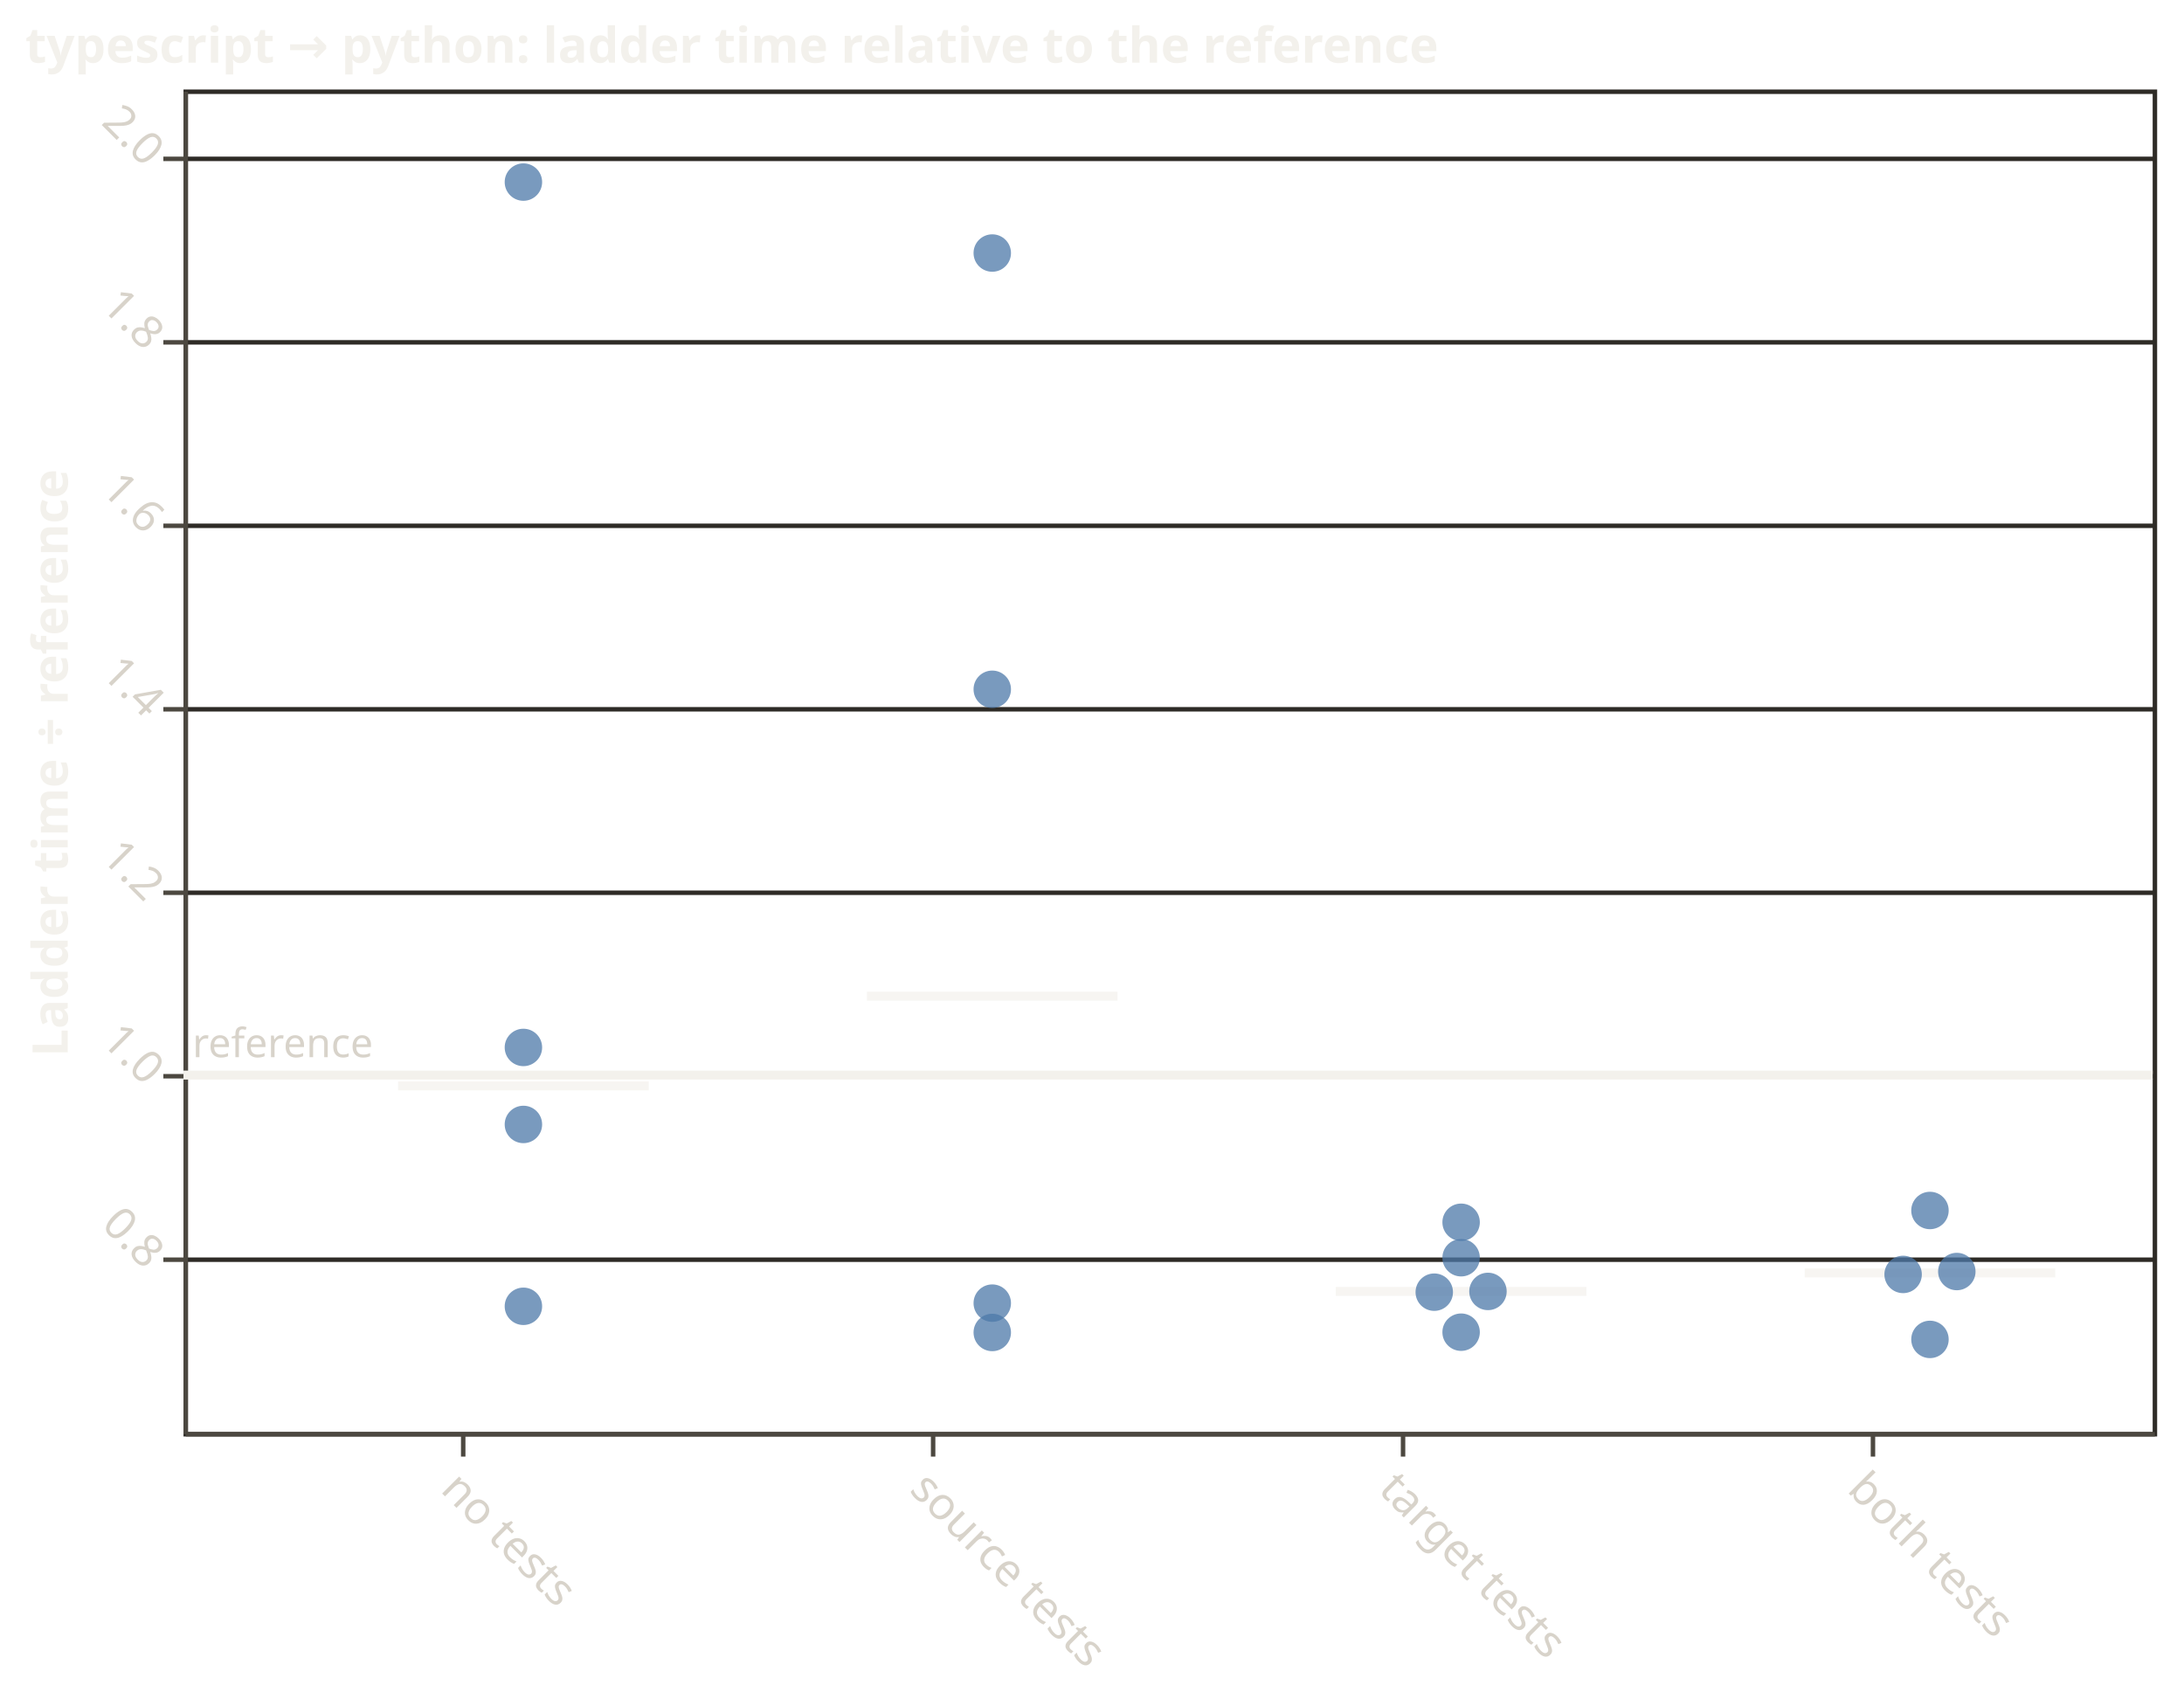
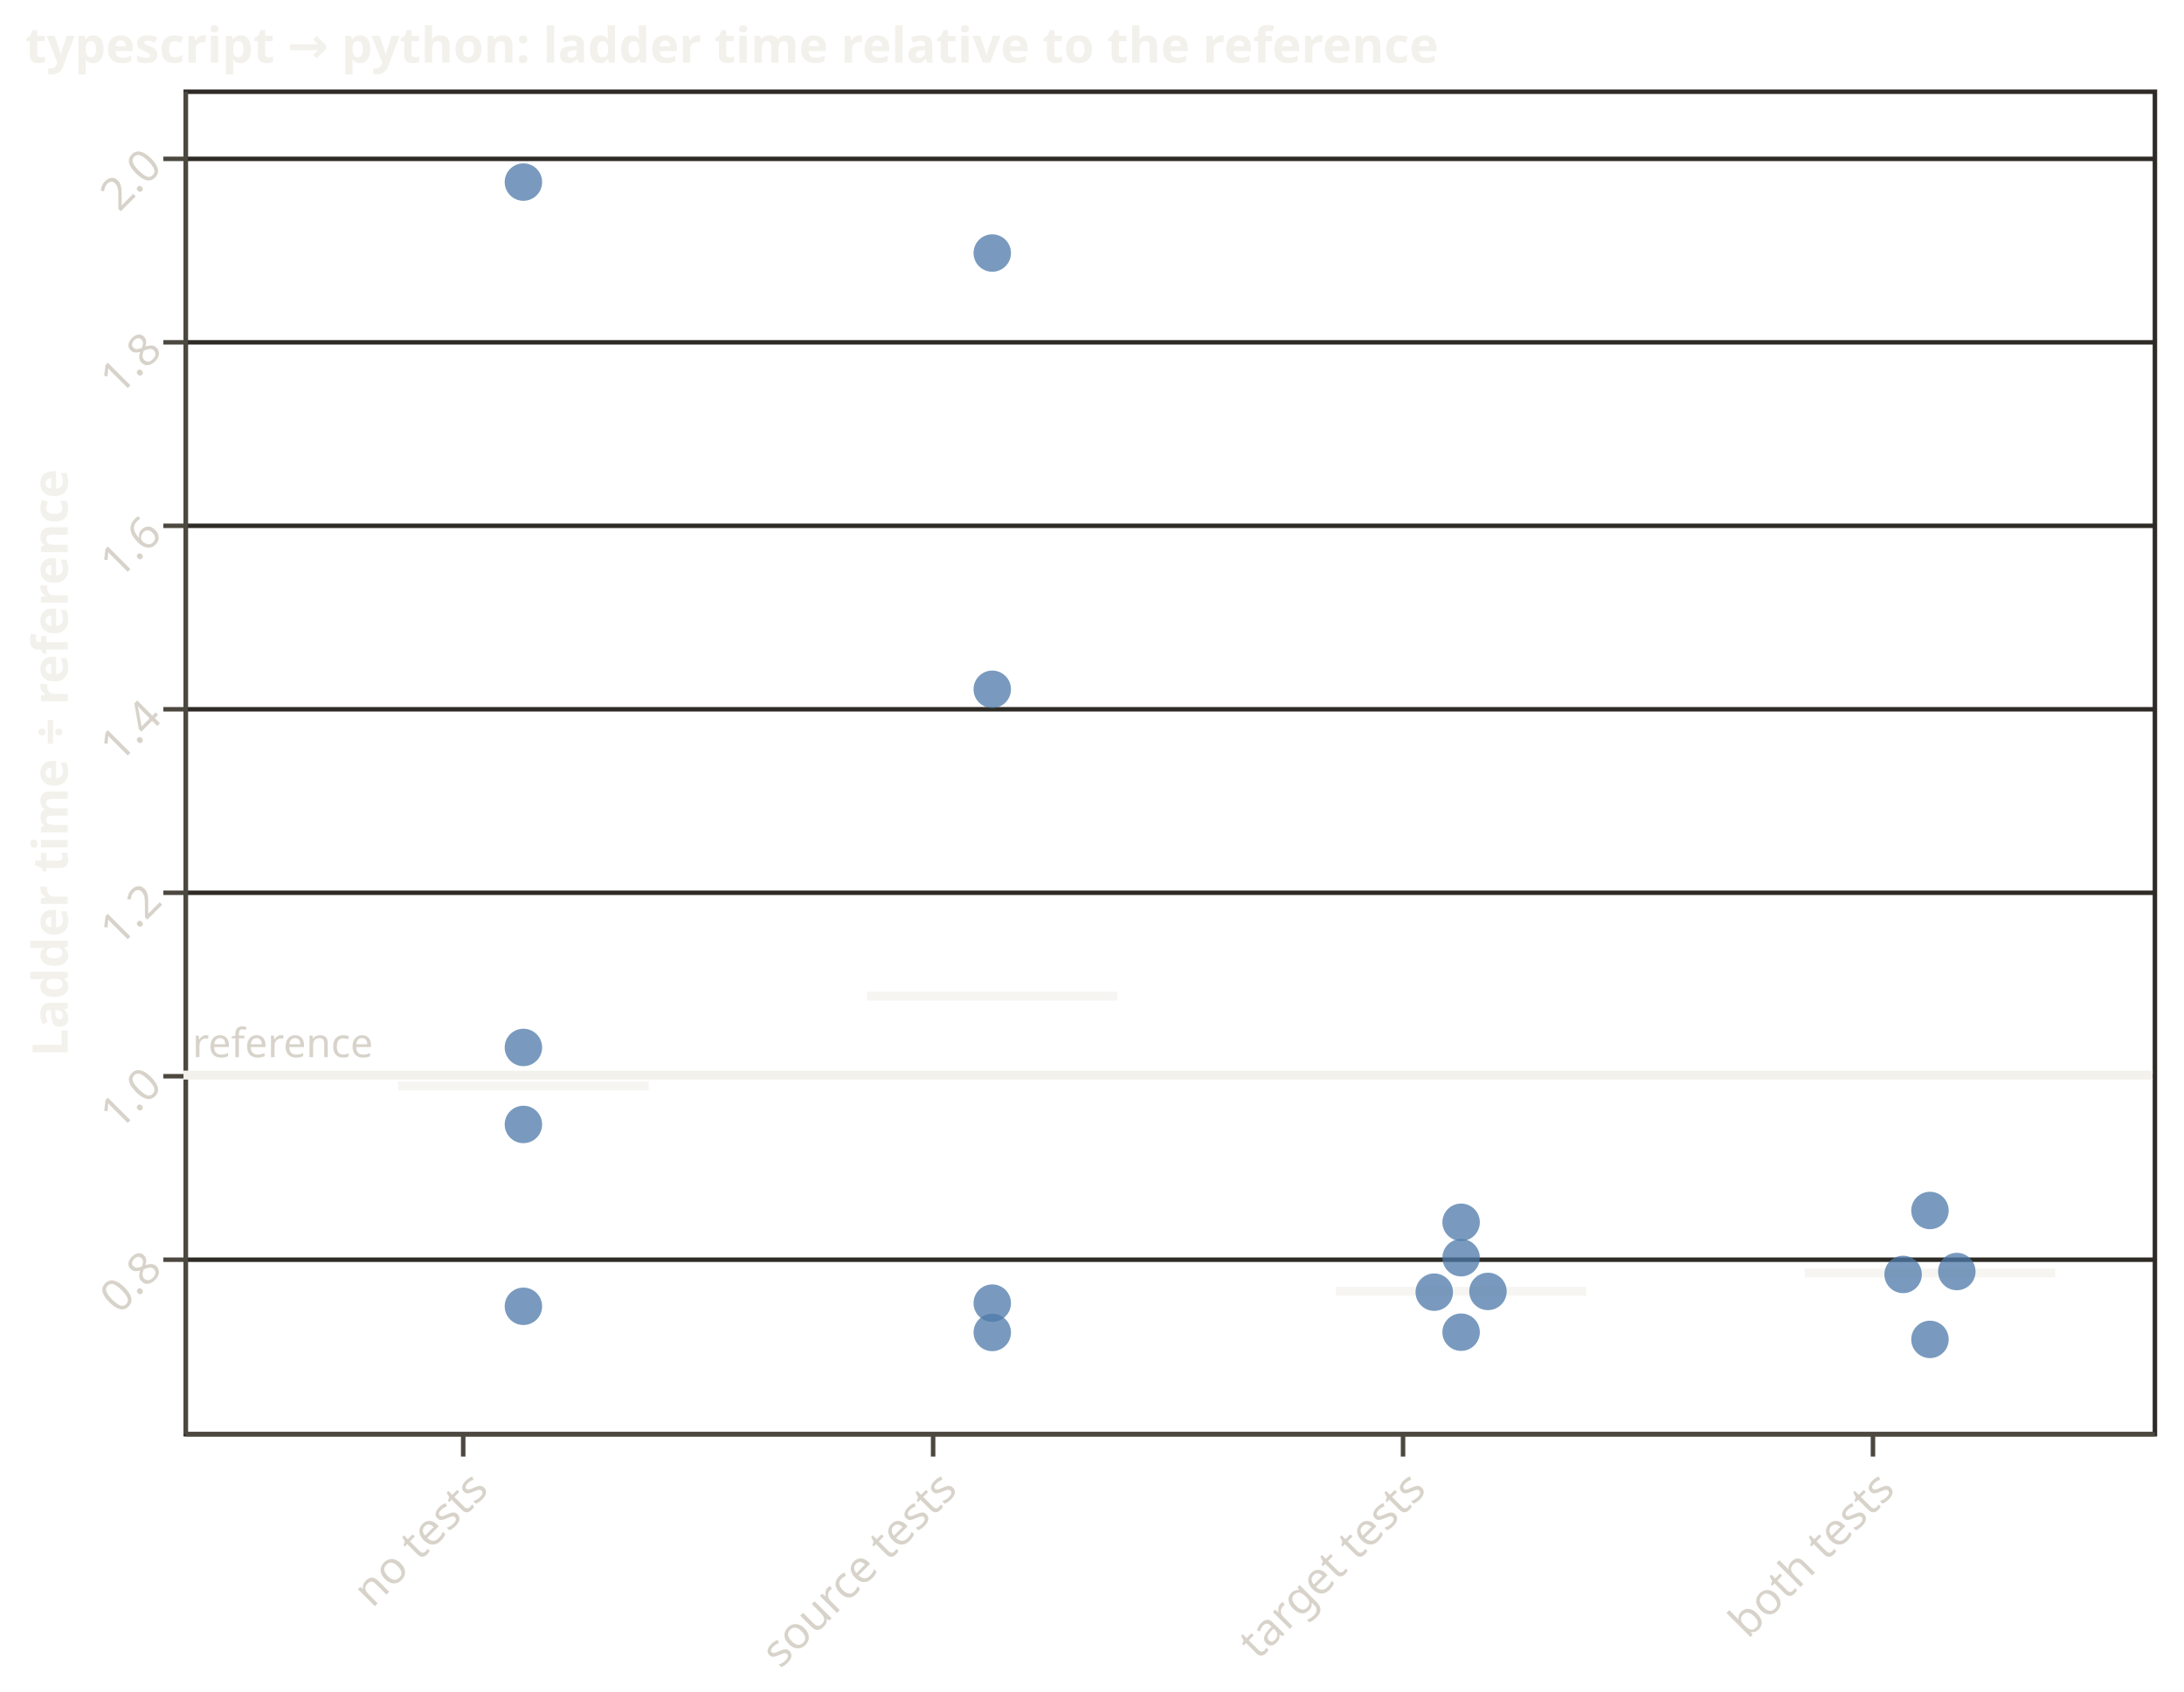
<svg xmlns="http://www.w3.org/2000/svg" version="1.1" class="marks" width="488" height="378" viewBox="0 0 488 378">
  <g fill="none" stroke-miterlimit="10" transform="translate(41,20)">
    <g class="mark-group role-frame root" role="graphics-object" aria-roledescription="group mark container">
      <g transform="translate(0,0)">
        <path class="background" aria-hidden="true" d="M0.5,0.5h440v300h-440Z" stroke="#2e2b26" />
        <g>
          <g class="mark-group role-axis" aria-hidden="true">
            <g transform="translate(0.5,0.5)">
              <path class="background" aria-hidden="true" d="M0,0h0v0h0Z" pointer-events="none" />
              <g>
                <g class="mark-rule role-axis-grid" pointer-events="none">
                  <line transform="translate(0,261)" x2="440" y2="0" stroke="#2e2b26" stroke-width="1" opacity="1" />
                  <line transform="translate(0,220)" x2="440" y2="0" stroke="#2e2b26" stroke-width="1" opacity="1" />
                  <line transform="translate(0,179)" x2="440" y2="0" stroke="#2e2b26" stroke-width="1" opacity="1" />
                  <line transform="translate(0,138)" x2="440" y2="0" stroke="#2e2b26" stroke-width="1" opacity="1" />
                  <line transform="translate(0,97)" x2="440" y2="0" stroke="#2e2b26" stroke-width="1" opacity="1" />
                  <line transform="translate(0,56)" x2="440" y2="0" stroke="#2e2b26" stroke-width="1" opacity="1" />
                  <line transform="translate(0,15)" x2="440" y2="0" stroke="#2e2b26" stroke-width="1" opacity="1" />
                </g>
              </g>
              <path class="foreground" aria-hidden="true" d="" pointer-events="none" display="none" />
            </g>
          </g>
          <g class="mark-group role-axis" role="graphics-symbol" aria-roledescription="axis" aria-label="X-axis for a discrete scale with 4 values: no tests, source tests, target tests, both tests">
            <g transform="translate(0.5,300.5)">
              <path class="background" aria-hidden="true" d="M0,0h0v0h0Z" pointer-events="none" />
              <g>
                <g class="mark-rule role-axis-tick" pointer-events="none">
                  <line transform="translate(62,0)" x2="0" y2="5" stroke="#4c4840" stroke-width="1" opacity="1" />
                  <line transform="translate(167,0)" x2="0" y2="5" stroke="#4c4840" stroke-width="1" opacity="1" />
                  <line transform="translate(272,0)" x2="0" y2="5" stroke="#4c4840" stroke-width="1" opacity="1" />
                  <line transform="translate(377,0)" x2="0" y2="5" stroke="#4c4840" stroke-width="1" opacity="1" />
                </g>
                <g class="mark-text role-axis-label" pointer-events="none">
-                   <text text-anchor="start" transform="translate(62.35714,7) rotate(45) translate(0,8)" font-family="sans-serif" font-size="10px" fill="#d8d3ca" opacity="1">no tests</text>
-                   <text text-anchor="start" transform="translate(167.119,7) rotate(45) translate(0,8)" font-family="sans-serif" font-size="10px" fill="#d8d3ca" opacity="1">source tests</text>
-                   <text text-anchor="start" transform="translate(271.881,7) rotate(45) translate(0,8)" font-family="sans-serif" font-size="10px" fill="#d8d3ca" opacity="1">target tests</text>
-                   <text text-anchor="start" transform="translate(376.6429,7) rotate(45) translate(0,8)" font-family="sans-serif" font-size="10px" fill="#d8d3ca" opacity="1">both tests</text>
+                   <text text-anchor="end" transform="translate(62.35714,7) rotate(-45) translate(0,8)" font-family="sans-serif" font-size="10px" fill="#d8d3ca" opacity="1">no tests</text>
+                   <text text-anchor="end" transform="translate(167.119,7) rotate(-45) translate(0,8)" font-family="sans-serif" font-size="10px" fill="#d8d3ca" opacity="1">source tests</text>
+                   <text text-anchor="end" transform="translate(271.881,7) rotate(-45) translate(0,8)" font-family="sans-serif" font-size="10px" fill="#d8d3ca" opacity="1">target tests</text>
+                   <text text-anchor="end" transform="translate(376.6429,7) rotate(-45) translate(0,8)" font-family="sans-serif" font-size="10px" fill="#d8d3ca" opacity="1">both tests</text>
                </g>
                <g class="mark-rule role-axis-domain" pointer-events="none">
                  <line transform="translate(0,0)" x2="440" y2="0" stroke="#4c4840" stroke-width="1" opacity="1" />
                </g>
              </g>
              <path class="foreground" aria-hidden="true" d="" pointer-events="none" display="none" />
            </g>
          </g>
          <g class="mark-group role-axis" role="graphics-symbol" aria-roledescription="axis" aria-label="Y-axis titled 'Ladder time ÷ reference' for a linear scale with values from 0.6 to 2.1">
            <g transform="translate(0.5,0.5)">
              <path class="background" aria-hidden="true" d="M0,0h0v0h0Z" pointer-events="none" />
              <g>
                <g class="mark-rule role-axis-tick" pointer-events="none">
                  <line transform="translate(0,261)" x2="-5" y2="0" stroke="#4c4840" stroke-width="1" opacity="1" />
                  <line transform="translate(0,220)" x2="-5" y2="0" stroke="#4c4840" stroke-width="1" opacity="1" />
                  <line transform="translate(0,179)" x2="-5" y2="0" stroke="#4c4840" stroke-width="1" opacity="1" />
                  <line transform="translate(0,138)" x2="-5" y2="0" stroke="#4c4840" stroke-width="1" opacity="1" />
                  <line transform="translate(0,97)" x2="-5" y2="0" stroke="#4c4840" stroke-width="1" opacity="1" />
                  <line transform="translate(0,56)" x2="-5" y2="0" stroke="#4c4840" stroke-width="1" opacity="1" />
                  <line transform="translate(0,15)" x2="-5" y2="0" stroke="#4c4840" stroke-width="1" opacity="1" />
                </g>
                <g class="mark-text role-axis-label" pointer-events="none">
-                   <text text-anchor="end" transform="translate(-7,261.2983) rotate(45) translate(0,3)" font-family="sans-serif" font-size="10px" fill="#d8d3ca" opacity="1">0.8</text>
-                   <text text-anchor="end" transform="translate(-7,220.2419) rotate(45) translate(0,3)" font-family="sans-serif" font-size="10px" fill="#d8d3ca" opacity="1">1.0</text>
-                   <text text-anchor="end" transform="translate(-7,179.1856) rotate(45) translate(0,3)" font-family="sans-serif" font-size="10px" fill="#d8d3ca" opacity="1">1.2</text>
-                   <text text-anchor="end" transform="translate(-7,138.1292) rotate(45) translate(0,3)" font-family="sans-serif" font-size="10px" fill="#d8d3ca" opacity="1">1.4</text>
-                   <text text-anchor="end" transform="translate(-7,97.07291) rotate(45) translate(0,3)" font-family="sans-serif" font-size="10px" fill="#d8d3ca" opacity="1">1.6</text>
-                   <text text-anchor="end" transform="translate(-7,56.01657) rotate(45) translate(0,3)" font-family="sans-serif" font-size="10px" fill="#d8d3ca" opacity="1">1.8</text>
-                   <text text-anchor="end" transform="translate(-7,14.96024) rotate(45) translate(0,3)" font-family="sans-serif" font-size="10px" fill="#d8d3ca" opacity="1">2.0</text>
+                   <text text-anchor="end" transform="translate(-7,261.2983) rotate(-45) translate(0,3)" font-family="sans-serif" font-size="10px" fill="#d8d3ca" opacity="1">0.8</text>
+                   <text text-anchor="end" transform="translate(-7,220.2419) rotate(-45) translate(0,3)" font-family="sans-serif" font-size="10px" fill="#d8d3ca" opacity="1">1.0</text>
+                   <text text-anchor="end" transform="translate(-7,179.1856) rotate(-45) translate(0,3)" font-family="sans-serif" font-size="10px" fill="#d8d3ca" opacity="1">1.2</text>
+                   <text text-anchor="end" transform="translate(-7,138.1292) rotate(-45) translate(0,3)" font-family="sans-serif" font-size="10px" fill="#d8d3ca" opacity="1">1.4</text>
+                   <text text-anchor="end" transform="translate(-7,97.07291) rotate(-45) translate(0,3)" font-family="sans-serif" font-size="10px" fill="#d8d3ca" opacity="1">1.6</text>
+                   <text text-anchor="end" transform="translate(-7,56.01657) rotate(-45) translate(0,3)" font-family="sans-serif" font-size="10px" fill="#d8d3ca" opacity="1">1.8</text>
+                   <text text-anchor="end" transform="translate(-7,14.96024) rotate(-45) translate(0,3)" font-family="sans-serif" font-size="10px" fill="#d8d3ca" opacity="1">2.0</text>
                </g>
                <g class="mark-rule role-axis-domain" pointer-events="none">
                  <line transform="translate(0,300)" x2="0" y2="-300" stroke="#4c4840" stroke-width="1" opacity="1" />
                </g>
                <g class="mark-text role-axis-title" pointer-events="none">
                  <text text-anchor="middle" transform="translate(-24.36528,150) rotate(-90) translate(0,-2)" font-family="sans-serif" font-size="11px" font-weight="bold" fill="#f3f1ec" opacity="1">Ladder time ÷ reference</text>
                </g>
              </g>
              <path class="foreground" aria-hidden="true" d="" pointer-events="none" display="none" />
            </g>
          </g>
          <g class="mark-rect role-mark layer_0_marks" role="graphics-object" aria-roledescription="rect mark container">
            <path aria-label="condition: no tests; Ladder time ÷ reference: 0.988171703008; nudge: 0" role="graphics-symbol" aria-roledescription="tick" d="M47.952,221.67h56v2h-56Z" fill="#f3f1ec" opacity="0.7" />
            <path aria-label="condition: source tests; Ladder time ÷ reference: 1.08585265435; nudge: 0" role="graphics-symbol" aria-roledescription="tick" d="M152.714,201.618h56v2h-56Z" fill="#f3f1ec" opacity="0.7" />
            <path aria-label="condition: target tests; Ladder time ÷ reference: 0.764488670547; nudge: 0" role="graphics-symbol" aria-roledescription="tick" d="M257.476,267.588h56v2h-56Z" fill="#f3f1ec" opacity="0.7" />
            <path aria-label="condition: both tests; Ladder time ÷ reference: 0.784569588743; nudge: 0" role="graphics-symbol" aria-roledescription="tick" d="M362.238,263.466h56v2h-56Z" fill="#f3f1ec" opacity="0.7" />
          </g>
          <g class="mark-symbol role-mark layer_1_marks" role="graphics-object" aria-roledescription="symbol mark container">
            <path aria-label="condition: no tests; Ladder time ÷ reference: 1.03008119795; nudge: 0; run: 2da5a2c0; ladder time ÷ reference: 1.03; rungs completed: 16; total ms: 416.1" role="graphics-symbol" aria-roledescription="point" transform="translate(75.95238,214.0668)" d="M4.183,0A4.183,4.183,0,1,1,-4.183,0A4.183,4.183,0,1,1,4.183,0" fill="#4c78a8" stroke-width="2" opacity="0.75" />
            <path aria-label="condition: no tests; Ladder time ÷ reference: 0.946262208065; nudge: 0; run: f8ca89ff; ladder time ÷ reference: 0.95; rungs completed: 16; total ms: 409.9" role="graphics-symbol" aria-roledescription="point" transform="translate(75.95238,231.2733)" d="M4.183,0A4.183,4.183,0,1,1,-4.183,0A4.183,4.183,0,1,1,4.183,0" fill="#4c78a8" stroke-width="2" opacity="0.75" />
            <path aria-label="condition: no tests; Ladder time ÷ reference: 0.748292397005; nudge: 0; run: 2d7fbef6; ladder time ÷ reference: 0.75; rungs completed: 16; total ms: 370.1" role="graphics-symbol" aria-roledescription="point" transform="translate(75.95238,271.9129)" d="M4.183,0A4.183,4.183,0,1,1,-4.183,0A4.183,4.183,0,1,1,4.183,0" fill="#4c78a8" stroke-width="2" opacity="0.75" />
            <path aria-label="condition: no tests; Ladder time ÷ reference: 1.97208996963; nudge: 0; run: 670261ce; ladder time ÷ reference: 1.97; rungs completed: 18; total ms: 20,950.7" role="graphics-symbol" aria-roledescription="point" transform="translate(75.95238,20.68966)" d="M4.183,0A4.183,4.183,0,1,1,-4.183,0A4.183,4.183,0,1,1,4.183,0" fill="#4c78a8" stroke-width="2" opacity="0.75" />
            <path aria-label="condition: source tests; Ladder time ÷ reference: 0.719814411021; nudge: 0; run: 054a84ca; ladder time ÷ reference: 0.72; rungs completed: 16; total ms: 359.5" role="graphics-symbol" aria-roledescription="point" transform="translate(180.7143,277.7589)" d="M4.183,0A4.183,4.183,0,1,1,-4.183,0A4.183,4.183,0,1,1,4.183,0" fill="#4c78a8" stroke-width="2" opacity="0.75" />
            <path aria-label="condition: source tests; Ladder time ÷ reference: 0.75174202043; nudge: 0; run: 3f62598c; ladder time ÷ reference: 0.75; rungs completed: 16; total ms: 366.2" role="graphics-symbol" aria-roledescription="point" transform="translate(180.7143,271.2047)" d="M4.183,0A4.183,4.183,0,1,1,-4.183,0A4.183,4.183,0,1,1,4.183,0" fill="#4c78a8" stroke-width="2" opacity="0.75" />
            <path aria-label="condition: source tests; Ladder time ÷ reference: 1.41996328827; nudge: 0; run: 461ef9c5; ladder time ÷ reference: 1.42; rungs completed: 16; total ms: 496.0" role="graphics-symbol" aria-roledescription="point" transform="translate(180.7143,134.0312)" d="M4.183,0A4.183,4.183,0,1,1,-4.183,0A4.183,4.183,0,1,1,4.183,0" fill="#4c78a8" stroke-width="2" opacity="0.75" />
            <path aria-label="condition: source tests; Ladder time ÷ reference: 1.89485500841; nudge: 0; run: 7c1544c0; ladder time ÷ reference: 1.89; rungs completed: 16; total ms: 575.0" role="graphics-symbol" aria-roledescription="point" transform="translate(180.7143,36.54458)" d="M4.183,0A4.183,4.183,0,1,1,-4.183,0A4.183,4.183,0,1,1,4.183,0" fill="#4c78a8" stroke-width="2" opacity="0.75" />
            <path aria-label="condition: target tests; Ladder time ÷ reference: 0.764488670547; nudge: 0.5; run: fbe56704; ladder time ÷ reference: 0.76; rungs completed: 16; total ms: 372.7" role="graphics-symbol" aria-roledescription="point" transform="translate(291.4762,268.5881)" d="M4.183,0A4.183,4.183,0,1,1,-4.183,0A4.183,4.183,0,1,1,4.183,0" fill="#4c78a8" stroke-width="2" opacity="0.75" />
            <path aria-label="condition: target tests; Ladder time ÷ reference: 0.720117142561; nudge: 0; run: f01d5496; ladder time ÷ reference: 0.72; rungs completed: 16; total ms: 364.3" role="graphics-symbol" aria-roledescription="point" transform="translate(285.4762,277.6967)" d="M4.183,0A4.183,4.183,0,1,1,-4.183,0A4.183,4.183,0,1,1,4.183,0" fill="#4c78a8" stroke-width="2" opacity="0.75" />
            <path aria-label="condition: target tests; Ladder time ÷ reference: 0.839766829499; nudge: 0; run: 8305aa82; ladder time ÷ reference: 0.84; rungs completed: 16; total ms: 388.2" role="graphics-symbol" aria-roledescription="point" transform="translate(285.4762,253.1349)" d="M4.183,0A4.183,4.183,0,1,1,-4.183,0A4.183,4.183,0,1,1,4.183,0" fill="#4c78a8" stroke-width="2" opacity="0.75" />
            <path aria-label="condition: target tests; Ladder time ÷ reference: 0.76367691938; nudge: −0.5; run: 609edff1; ladder time ÷ reference: 0.76; rungs completed: 16; total ms: 369.7" role="graphics-symbol" aria-roledescription="point" transform="translate(279.4762,268.7547)" d="M4.183,0A4.183,4.183,0,1,1,-4.183,0A4.183,4.183,0,1,1,4.183,0" fill="#4c78a8" stroke-width="2" opacity="0.75" />
            <path aria-label="condition: target tests; Ladder time ÷ reference: 0.801173279899; nudge: 0; run: 14873f98; ladder time ÷ reference: 0.80; rungs completed: 16; total ms: 379.6" role="graphics-symbol" aria-roledescription="point" transform="translate(285.4762,261.0574)" d="M4.183,0A4.183,4.183,0,1,1,-4.183,0A4.183,4.183,0,1,1,4.183,0" fill="#4c78a8" stroke-width="2" opacity="0.75" />
            <path aria-label="condition: both tests; Ladder time ÷ reference: 0.786149484692; nudge: 0.5; run: 9f286468; ladder time ÷ reference: 0.79; rungs completed: 16; total ms: 372.3" role="graphics-symbol" aria-roledescription="point" transform="translate(396.2381,264.1415)" d="M4.183,0A4.183,4.183,0,1,1,-4.183,0A4.183,4.183,0,1,1,4.183,0" fill="#4c78a8" stroke-width="2" opacity="0.75" />
            <path aria-label="condition: both tests; Ladder time ÷ reference: 0.852598830391; nudge: 0; run: 2a16d72b; ladder time ÷ reference: 0.85; rungs completed: 16; total ms: 391.4" role="graphics-symbol" aria-roledescription="point" transform="translate(390.2381,250.5007)" d="M4.183,0A4.183,4.183,0,1,1,-4.183,0A4.183,4.183,0,1,1,4.183,0" fill="#4c78a8" stroke-width="2" opacity="0.75" />
            <path aria-label="condition: both tests; Ladder time ÷ reference: 0.782989692793; nudge: −0.5; run: 9de9fd66; ladder time ÷ reference: 0.78; rungs completed: 16; total ms: 379.5" role="graphics-symbol" aria-roledescription="point" transform="translate(384.2381,264.7902)" d="M4.183,0A4.183,4.183,0,1,1,-4.183,0A4.183,4.183,0,1,1,4.183,0" fill="#4c78a8" stroke-width="2" opacity="0.75" />
            <path aria-label="condition: both tests; Ladder time ÷ reference: 0.712256737339; nudge: 0; run: 089a4294; ladder time ÷ reference: 0.71; rungs completed: 16; total ms: 365.2" role="graphics-symbol" aria-roledescription="point" transform="translate(390.2381,279.3103)" d="M4.183,0A4.183,4.183,0,1,1,-4.183,0A4.183,4.183,0,1,1,4.183,0" fill="#4c78a8" stroke-width="2" opacity="0.75" />
          </g>
          <g class="mark-rule role-mark layer_2_marks" role="graphics-object" aria-roledescription="rule mark container">
            <line aria-label="Ladder time ÷ reference: 1" role="graphics-symbol" aria-roledescription="rule mark" transform="translate(440,220.2419)" x2="-440" y2="0" stroke="#f3f1ec" stroke-width="2" />
          </g>
          <g class="mark-text role-mark layer_3_marks" role="graphics-object" aria-roledescription="text mark container">
            <text aria-label="Ladder time ÷ reference: 1; label: reference" role="graphics-symbol" aria-roledescription="text mark" text-anchor="start" transform="translate(2,216.2419)" font-family="sans-serif" font-size="9px" fill="#d8d3ca">reference</text>
          </g>
          <g class="mark-group role-title">
            <g transform="translate(-35.36528,-15)">
              <path class="background" aria-hidden="true" d="M0,0h0v0h0Z" pointer-events="none" />
              <g>
                <g class="mark-text role-title-text" role="graphics-symbol" aria-roledescription="title" aria-label="Title text 'typescript → python: ladder time relative to the reference'" pointer-events="none">
                  <text text-anchor="start" transform="translate(0,9)" font-family="sans-serif" font-size="11px" font-weight="bold" fill="#f3f1ec" opacity="1">typescript → python: ladder time relative to the reference</text>
                </g>
              </g>
              <path class="foreground" aria-hidden="true" d="" pointer-events="none" display="none" />
            </g>
          </g>
        </g>
        <path class="foreground" aria-hidden="true" d="" display="none" />
      </g>
    </g>
  </g>
</svg>
